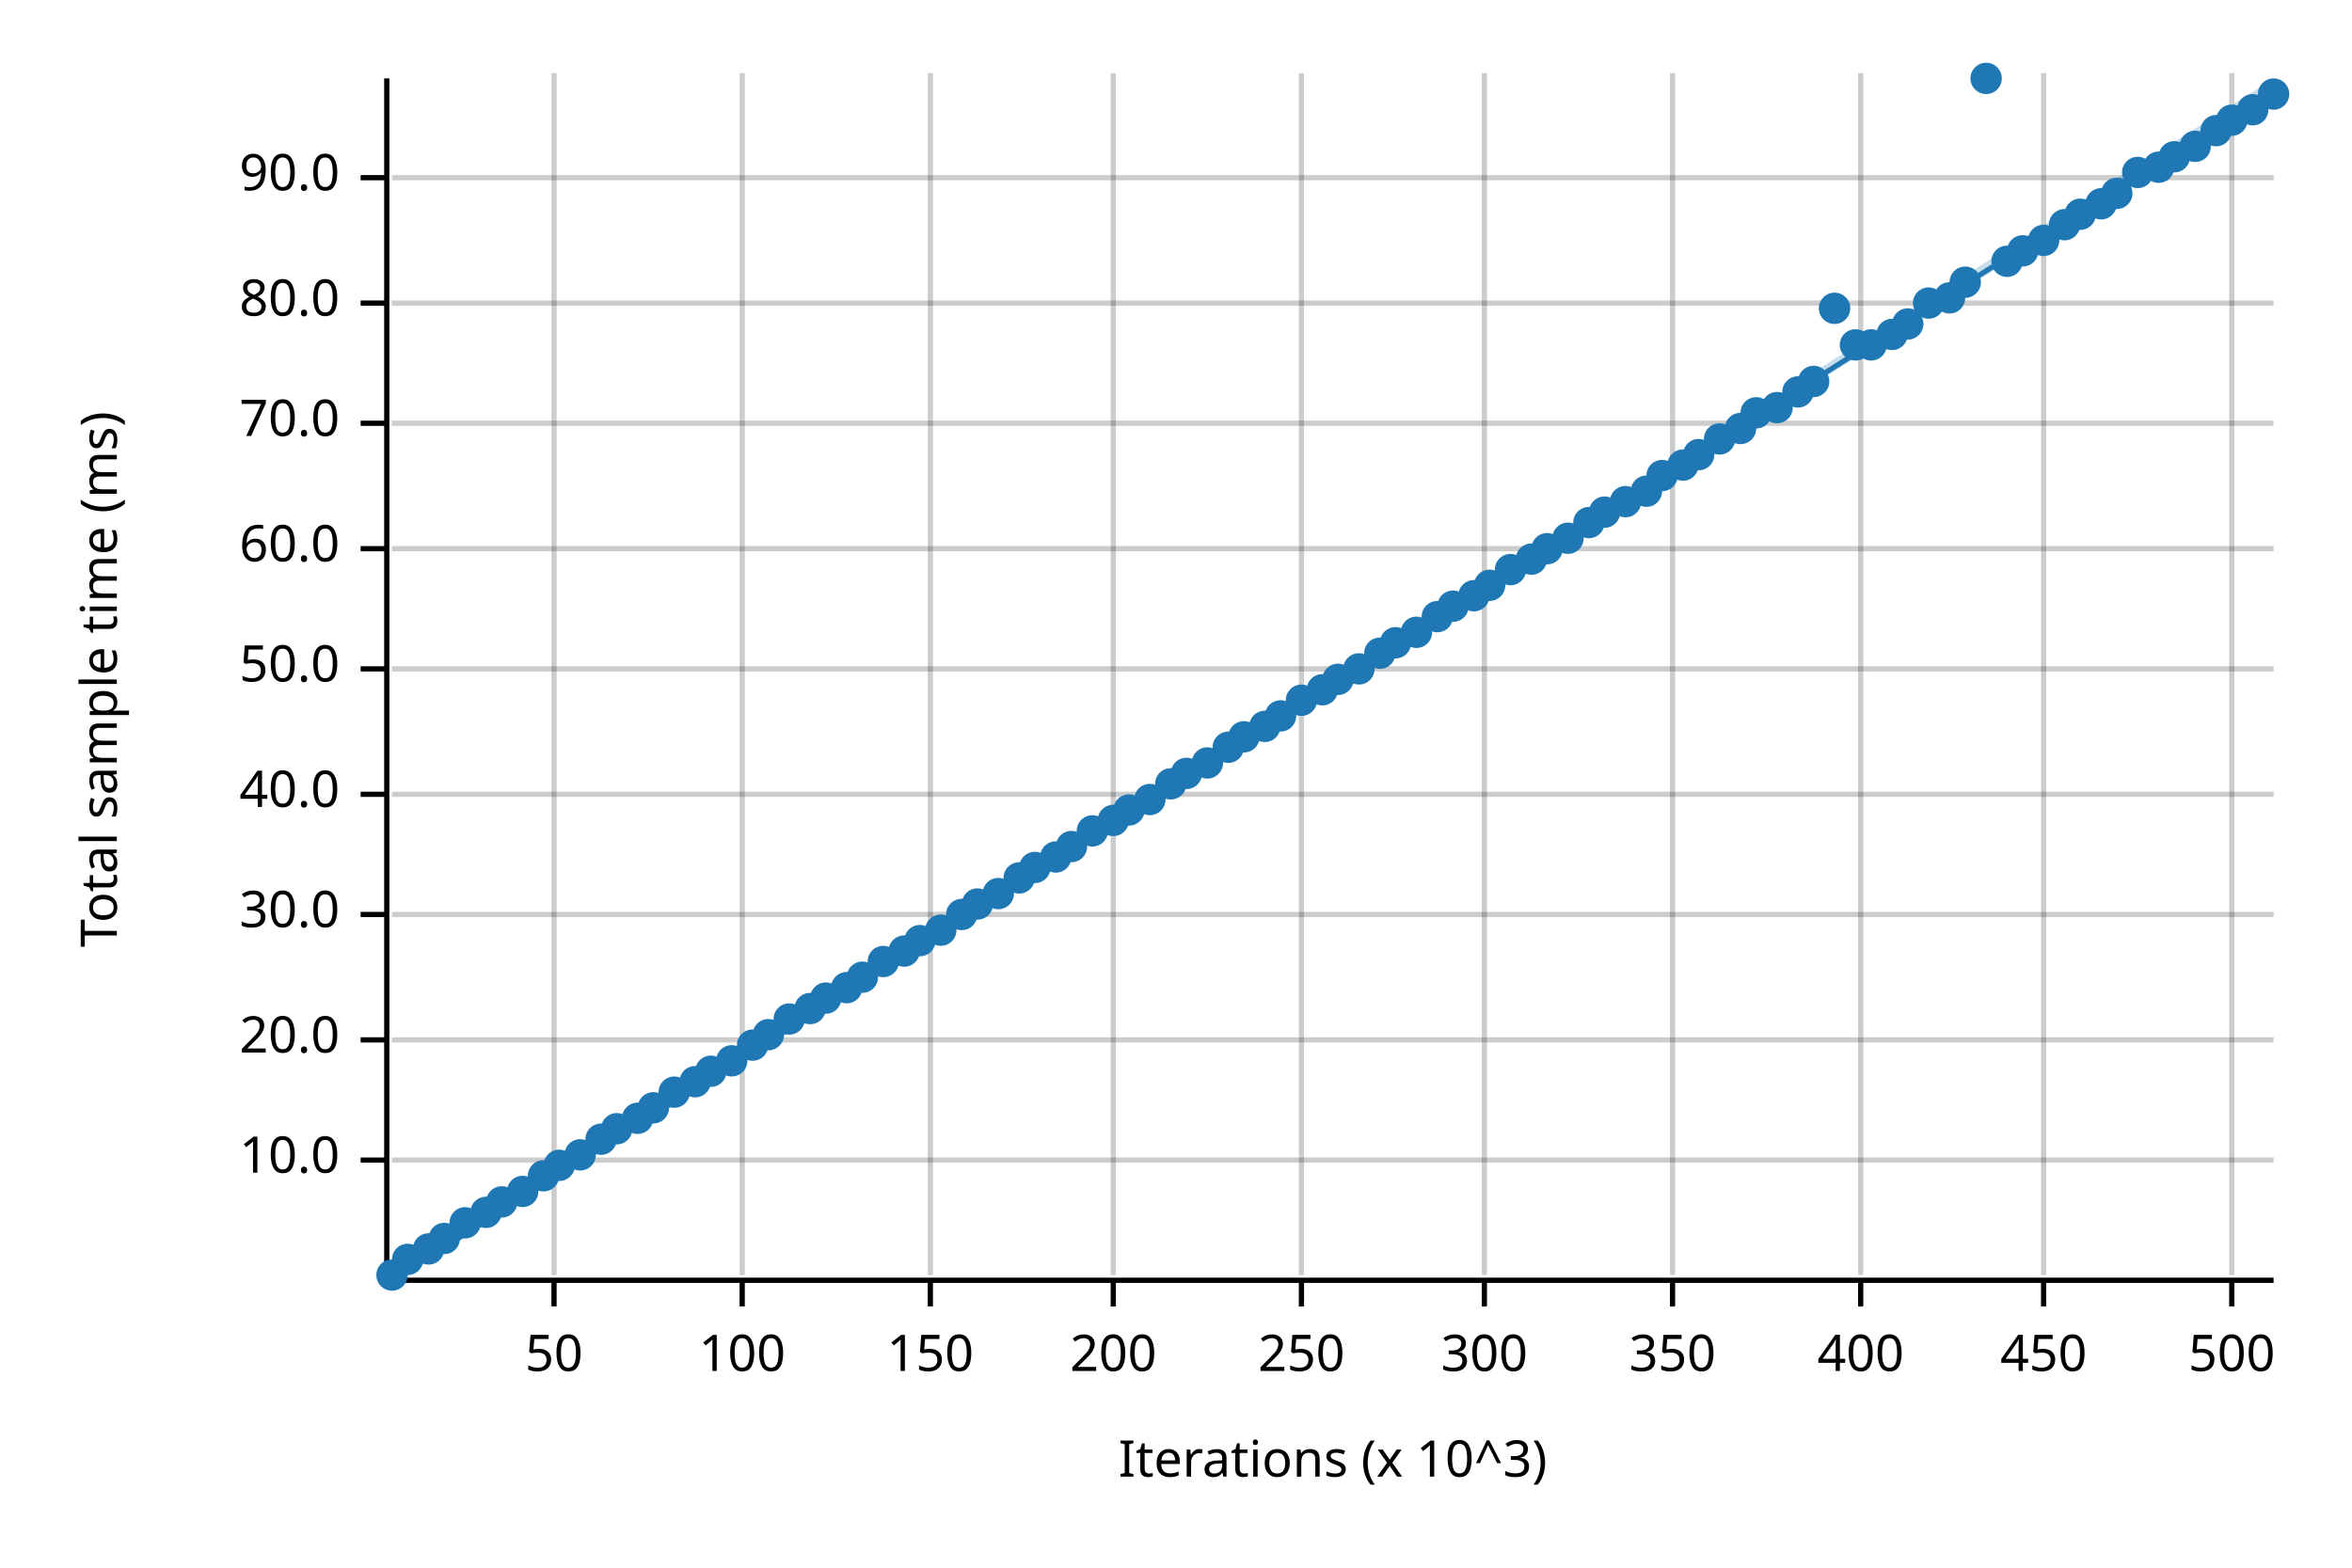
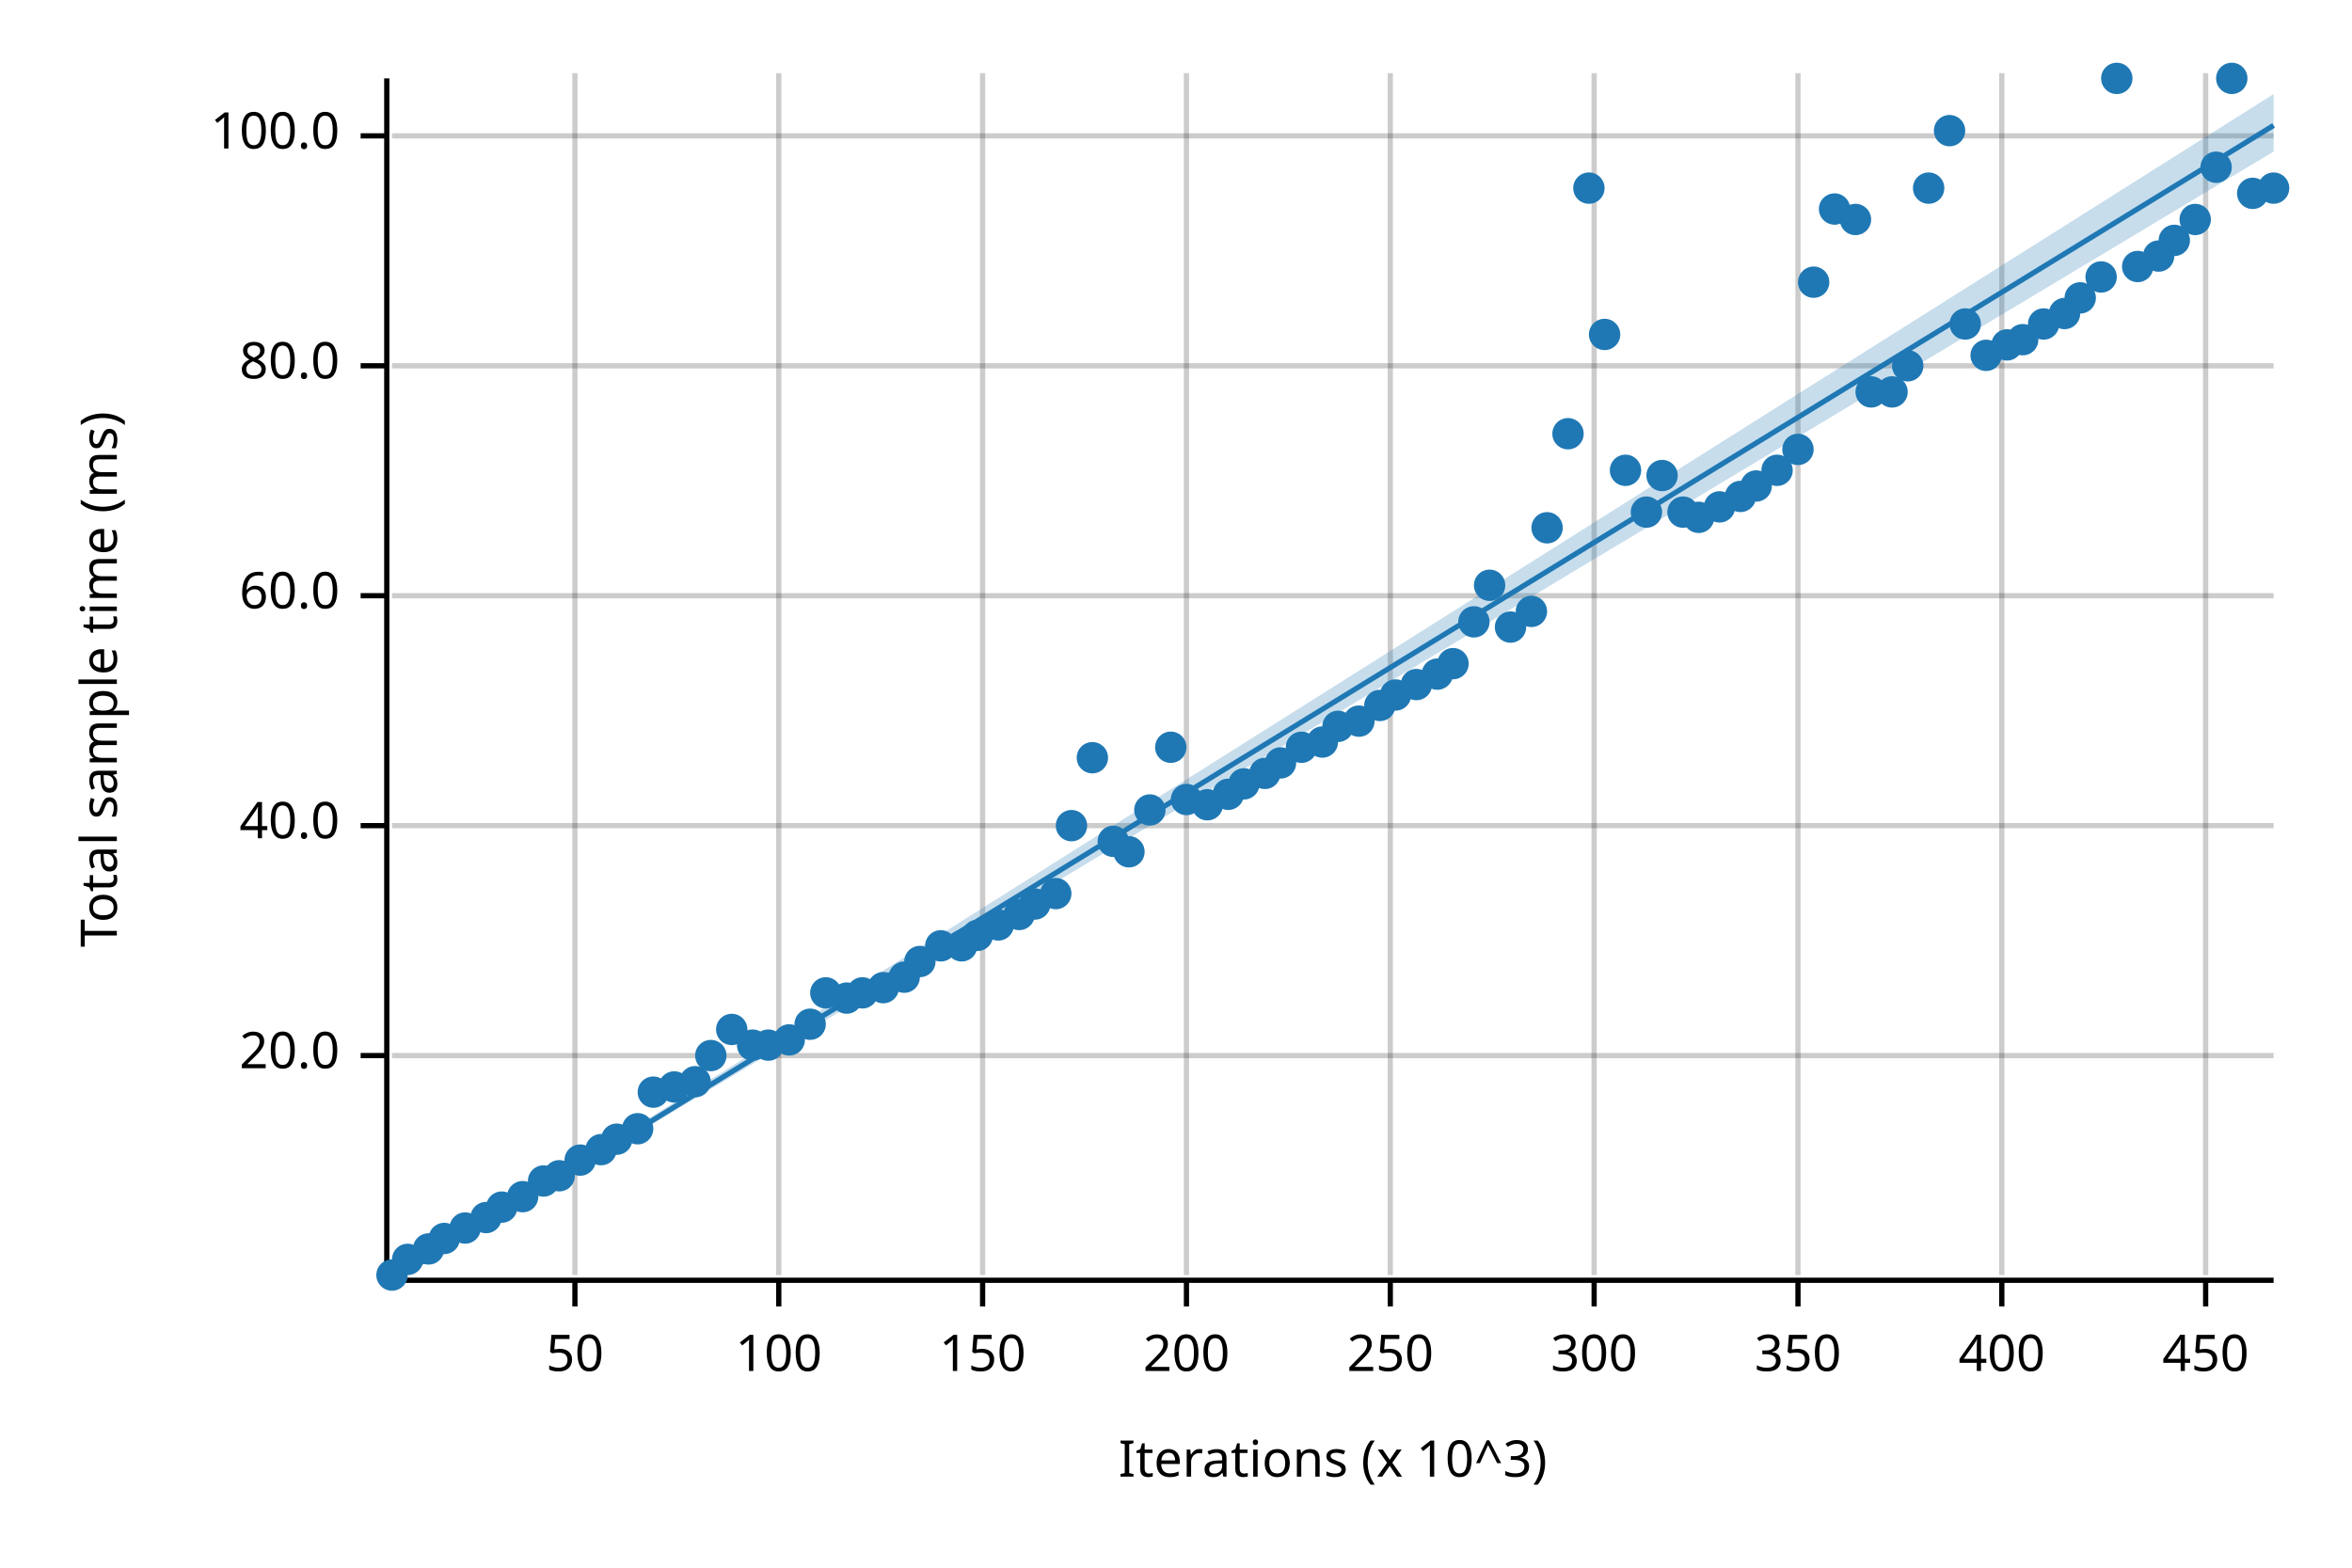
<svg xmlns="http://www.w3.org/2000/svg" width="450" height="300" viewBox="0 0 450 300">
  <text x="15" y="130" dy="0.76em" text-anchor="middle" font-family="sans-serif" font-size="9.677" opacity="1" fill="#000000" transform="rotate(270, 15, 130)">
Total sample time (ms)
</text>
  <text x="255" y="285" dy="-0.5ex" text-anchor="middle" font-family="sans-serif" font-size="9.677" opacity="1" fill="#000000">
Iterations (x 10^3)
</text>
-   <line opacity="0.2" stroke="#000000" stroke-width="1" x1="106" y1="244" x2="106" y2="14" />
-   <line opacity="0.2" stroke="#000000" stroke-width="1" x1="142" y1="244" x2="142" y2="14" />
-   <line opacity="0.2" stroke="#000000" stroke-width="1" x1="178" y1="244" x2="178" y2="14" />
-   <line opacity="0.2" stroke="#000000" stroke-width="1" x1="213" y1="244" x2="213" y2="14" />
-   <line opacity="0.2" stroke="#000000" stroke-width="1" x1="249" y1="244" x2="249" y2="14" />
-   <line opacity="0.2" stroke="#000000" stroke-width="1" x1="284" y1="244" x2="284" y2="14" />
-   <line opacity="0.2" stroke="#000000" stroke-width="1" x1="320" y1="244" x2="320" y2="14" />
-   <line opacity="0.2" stroke="#000000" stroke-width="1" x1="356" y1="244" x2="356" y2="14" />
-   <line opacity="0.2" stroke="#000000" stroke-width="1" x1="391" y1="244" x2="391" y2="14" />
-   <line opacity="0.2" stroke="#000000" stroke-width="1" x1="427" y1="244" x2="427" y2="14" />
-   <line opacity="0.2" stroke="#000000" stroke-width="1" x1="75" y1="222" x2="435" y2="222" />
-   <line opacity="0.2" stroke="#000000" stroke-width="1" x1="75" y1="199" x2="435" y2="199" />
-   <line opacity="0.2" stroke="#000000" stroke-width="1" x1="75" y1="175" x2="435" y2="175" />
-   <line opacity="0.2" stroke="#000000" stroke-width="1" x1="75" y1="152" x2="435" y2="152" />
-   <line opacity="0.2" stroke="#000000" stroke-width="1" x1="75" y1="128" x2="435" y2="128" />
-   <line opacity="0.2" stroke="#000000" stroke-width="1" x1="75" y1="105" x2="435" y2="105" />
-   <line opacity="0.2" stroke="#000000" stroke-width="1" x1="75" y1="81" x2="435" y2="81" />
-   <line opacity="0.2" stroke="#000000" stroke-width="1" x1="75" y1="58" x2="435" y2="58" />
-   <line opacity="0.2" stroke="#000000" stroke-width="1" x1="75" y1="34" x2="435" y2="34" />
+   <line opacity="0.2" stroke="#000000" stroke-width="1" x1="110" y1="244" x2="110" y2="14" />
+   <line opacity="0.2" stroke="#000000" stroke-width="1" x1="149" y1="244" x2="149" y2="14" />
+   <line opacity="0.2" stroke="#000000" stroke-width="1" x1="188" y1="244" x2="188" y2="14" />
+   <line opacity="0.2" stroke="#000000" stroke-width="1" x1="227" y1="244" x2="227" y2="14" />
+   <line opacity="0.2" stroke="#000000" stroke-width="1" x1="266" y1="244" x2="266" y2="14" />
+   <line opacity="0.2" stroke="#000000" stroke-width="1" x1="305" y1="244" x2="305" y2="14" />
+   <line opacity="0.2" stroke="#000000" stroke-width="1" x1="344" y1="244" x2="344" y2="14" />
+   <line opacity="0.2" stroke="#000000" stroke-width="1" x1="383" y1="244" x2="383" y2="14" />
+   <line opacity="0.2" stroke="#000000" stroke-width="1" x1="422" y1="244" x2="422" y2="14" />
+   <line opacity="0.2" stroke="#000000" stroke-width="1" x1="75" y1="202" x2="435" y2="202" />
+   <line opacity="0.2" stroke="#000000" stroke-width="1" x1="75" y1="158" x2="435" y2="158" />
+   <line opacity="0.2" stroke="#000000" stroke-width="1" x1="75" y1="114" x2="435" y2="114" />
+   <line opacity="0.2" stroke="#000000" stroke-width="1" x1="75" y1="70" x2="435" y2="70" />
+   <line opacity="0.2" stroke="#000000" stroke-width="1" x1="75" y1="26" x2="435" y2="26" />
  <polyline fill="none" opacity="1" stroke="#000000" stroke-width="1" points="74,15 74,245 " />
-   <text x="65" y="222" dy="0.5ex" text-anchor="end" font-family="sans-serif" font-size="9.677" opacity="1" fill="#000000">
- 10.0
- </text>
-   <polyline fill="none" opacity="1" stroke="#000000" stroke-width="1" points="69,222 74,222 " />
-   <text x="65" y="199" dy="0.5ex" text-anchor="end" font-family="sans-serif" font-size="9.677" opacity="1" fill="#000000">
+   <text x="65" y="202" dy="0.5ex" text-anchor="end" font-family="sans-serif" font-size="9.677" opacity="1" fill="#000000">
20.0
</text>
-   <polyline fill="none" opacity="1" stroke="#000000" stroke-width="1" points="69,199 74,199 " />
-   <text x="65" y="175" dy="0.5ex" text-anchor="end" font-family="sans-serif" font-size="9.677" opacity="1" fill="#000000">
- 30.0
- </text>
-   <polyline fill="none" opacity="1" stroke="#000000" stroke-width="1" points="69,175 74,175 " />
-   <text x="65" y="152" dy="0.5ex" text-anchor="end" font-family="sans-serif" font-size="9.677" opacity="1" fill="#000000">
+   <polyline fill="none" opacity="1" stroke="#000000" stroke-width="1" points="69,202 74,202 " />
+   <text x="65" y="158" dy="0.5ex" text-anchor="end" font-family="sans-serif" font-size="9.677" opacity="1" fill="#000000">
40.0
</text>
-   <polyline fill="none" opacity="1" stroke="#000000" stroke-width="1" points="69,152 74,152 " />
-   <text x="65" y="128" dy="0.5ex" text-anchor="end" font-family="sans-serif" font-size="9.677" opacity="1" fill="#000000">
- 50.0
- </text>
-   <polyline fill="none" opacity="1" stroke="#000000" stroke-width="1" points="69,128 74,128 " />
-   <text x="65" y="105" dy="0.5ex" text-anchor="end" font-family="sans-serif" font-size="9.677" opacity="1" fill="#000000">
+   <polyline fill="none" opacity="1" stroke="#000000" stroke-width="1" points="69,158 74,158 " />
+   <text x="65" y="114" dy="0.5ex" text-anchor="end" font-family="sans-serif" font-size="9.677" opacity="1" fill="#000000">
60.0
</text>
-   <polyline fill="none" opacity="1" stroke="#000000" stroke-width="1" points="69,105 74,105 " />
-   <text x="65" y="81" dy="0.5ex" text-anchor="end" font-family="sans-serif" font-size="9.677" opacity="1" fill="#000000">
- 70.0
- </text>
-   <polyline fill="none" opacity="1" stroke="#000000" stroke-width="1" points="69,81 74,81 " />
-   <text x="65" y="58" dy="0.5ex" text-anchor="end" font-family="sans-serif" font-size="9.677" opacity="1" fill="#000000">
+   <polyline fill="none" opacity="1" stroke="#000000" stroke-width="1" points="69,114 74,114 " />
+   <text x="65" y="70" dy="0.5ex" text-anchor="end" font-family="sans-serif" font-size="9.677" opacity="1" fill="#000000">
80.0
</text>
-   <polyline fill="none" opacity="1" stroke="#000000" stroke-width="1" points="69,58 74,58 " />
-   <text x="65" y="34" dy="0.5ex" text-anchor="end" font-family="sans-serif" font-size="9.677" opacity="1" fill="#000000">
- 90.0
+   <polyline fill="none" opacity="1" stroke="#000000" stroke-width="1" points="69,70 74,70 " />
+   <text x="65" y="26" dy="0.5ex" text-anchor="end" font-family="sans-serif" font-size="9.677" opacity="1" fill="#000000">
+ 100.0
</text>
-   <polyline fill="none" opacity="1" stroke="#000000" stroke-width="1" points="69,34 74,34 " />
+   <polyline fill="none" opacity="1" stroke="#000000" stroke-width="1" points="69,26 74,26 " />
  <polyline fill="none" opacity="1" stroke="#000000" stroke-width="1" points="75,245 435,245 " />
-   <text x="106" y="255" dy="0.76em" text-anchor="middle" font-family="sans-serif" font-size="9.677" opacity="1" fill="#000000">
+   <text x="110" y="255" dy="0.76em" text-anchor="middle" font-family="sans-serif" font-size="9.677" opacity="1" fill="#000000">
50
</text>
-   <polyline fill="none" opacity="1" stroke="#000000" stroke-width="1" points="106,245 106,250 " />
-   <text x="142" y="255" dy="0.76em" text-anchor="middle" font-family="sans-serif" font-size="9.677" opacity="1" fill="#000000">
+   <polyline fill="none" opacity="1" stroke="#000000" stroke-width="1" points="110,245 110,250 " />
+   <text x="149" y="255" dy="0.76em" text-anchor="middle" font-family="sans-serif" font-size="9.677" opacity="1" fill="#000000">
100
</text>
-   <polyline fill="none" opacity="1" stroke="#000000" stroke-width="1" points="142,245 142,250 " />
-   <text x="178" y="255" dy="0.76em" text-anchor="middle" font-family="sans-serif" font-size="9.677" opacity="1" fill="#000000">
+   <polyline fill="none" opacity="1" stroke="#000000" stroke-width="1" points="149,245 149,250 " />
+   <text x="188" y="255" dy="0.76em" text-anchor="middle" font-family="sans-serif" font-size="9.677" opacity="1" fill="#000000">
150
</text>
-   <polyline fill="none" opacity="1" stroke="#000000" stroke-width="1" points="178,245 178,250 " />
-   <text x="213" y="255" dy="0.76em" text-anchor="middle" font-family="sans-serif" font-size="9.677" opacity="1" fill="#000000">
+   <polyline fill="none" opacity="1" stroke="#000000" stroke-width="1" points="188,245 188,250 " />
+   <text x="227" y="255" dy="0.76em" text-anchor="middle" font-family="sans-serif" font-size="9.677" opacity="1" fill="#000000">
200
</text>
-   <polyline fill="none" opacity="1" stroke="#000000" stroke-width="1" points="213,245 213,250 " />
-   <text x="249" y="255" dy="0.76em" text-anchor="middle" font-family="sans-serif" font-size="9.677" opacity="1" fill="#000000">
+   <polyline fill="none" opacity="1" stroke="#000000" stroke-width="1" points="227,245 227,250 " />
+   <text x="266" y="255" dy="0.76em" text-anchor="middle" font-family="sans-serif" font-size="9.677" opacity="1" fill="#000000">
250
</text>
-   <polyline fill="none" opacity="1" stroke="#000000" stroke-width="1" points="249,245 249,250 " />
-   <text x="284" y="255" dy="0.76em" text-anchor="middle" font-family="sans-serif" font-size="9.677" opacity="1" fill="#000000">
+   <polyline fill="none" opacity="1" stroke="#000000" stroke-width="1" points="266,245 266,250 " />
+   <text x="305" y="255" dy="0.76em" text-anchor="middle" font-family="sans-serif" font-size="9.677" opacity="1" fill="#000000">
300
</text>
-   <polyline fill="none" opacity="1" stroke="#000000" stroke-width="1" points="284,245 284,250 " />
-   <text x="320" y="255" dy="0.76em" text-anchor="middle" font-family="sans-serif" font-size="9.677" opacity="1" fill="#000000">
+   <polyline fill="none" opacity="1" stroke="#000000" stroke-width="1" points="305,245 305,250 " />
+   <text x="344" y="255" dy="0.76em" text-anchor="middle" font-family="sans-serif" font-size="9.677" opacity="1" fill="#000000">
350
</text>
-   <polyline fill="none" opacity="1" stroke="#000000" stroke-width="1" points="320,245 320,250 " />
-   <text x="356" y="255" dy="0.76em" text-anchor="middle" font-family="sans-serif" font-size="9.677" opacity="1" fill="#000000">
+   <polyline fill="none" opacity="1" stroke="#000000" stroke-width="1" points="344,245 344,250 " />
+   <text x="383" y="255" dy="0.76em" text-anchor="middle" font-family="sans-serif" font-size="9.677" opacity="1" fill="#000000">
400
</text>
-   <polyline fill="none" opacity="1" stroke="#000000" stroke-width="1" points="356,245 356,250 " />
-   <text x="391" y="255" dy="0.76em" text-anchor="middle" font-family="sans-serif" font-size="9.677" opacity="1" fill="#000000">
+   <polyline fill="none" opacity="1" stroke="#000000" stroke-width="1" points="383,245 383,250 " />
+   <text x="422" y="255" dy="0.76em" text-anchor="middle" font-family="sans-serif" font-size="9.677" opacity="1" fill="#000000">
450
</text>
-   <polyline fill="none" opacity="1" stroke="#000000" stroke-width="1" points="391,245 391,250 " />
-   <text x="427" y="255" dy="0.76em" text-anchor="middle" font-family="sans-serif" font-size="9.677" opacity="1" fill="#000000">
- 500
- </text>
-   <polyline fill="none" opacity="1" stroke="#000000" stroke-width="1" points="427,245 427,250 " />
+   <polyline fill="none" opacity="1" stroke="#000000" stroke-width="1" points="422,245 422,250 " />
  <circle cx="75" cy="244" r="3" opacity="1" fill="#1F78B4" stroke="none" />
  <circle cx="78" cy="241" r="3" opacity="1" fill="#1F78B4" stroke="none" />
  <circle cx="82" cy="239" r="3" opacity="1" fill="#1F78B4" stroke="none" />
  <circle cx="85" cy="237" r="3" opacity="1" fill="#1F78B4" stroke="none" />
-   <circle cx="89" cy="234" r="3" opacity="1" fill="#1F78B4" stroke="none" />
-   <circle cx="93" cy="232" r="3" opacity="1" fill="#1F78B4" stroke="none" />
-   <circle cx="96" cy="230" r="3" opacity="1" fill="#1F78B4" stroke="none" />
-   <circle cx="100" cy="228" r="3" opacity="1" fill="#1F78B4" stroke="none" />
-   <circle cx="104" cy="225" r="3" opacity="1" fill="#1F78B4" stroke="none" />
-   <circle cx="107" cy="223" r="3" opacity="1" fill="#1F78B4" stroke="none" />
-   <circle cx="111" cy="221" r="3" opacity="1" fill="#1F78B4" stroke="none" />
-   <circle cx="115" cy="218" r="3" opacity="1" fill="#1F78B4" stroke="none" />
-   <circle cx="118" cy="216" r="3" opacity="1" fill="#1F78B4" stroke="none" />
-   <circle cx="122" cy="214" r="3" opacity="1" fill="#1F78B4" stroke="none" />
-   <circle cx="125" cy="212" r="3" opacity="1" fill="#1F78B4" stroke="none" />
-   <circle cx="129" cy="209" r="3" opacity="1" fill="#1F78B4" stroke="none" />
+   <circle cx="89" cy="235" r="3" opacity="1" fill="#1F78B4" stroke="none" />
+   <circle cx="93" cy="233" r="3" opacity="1" fill="#1F78B4" stroke="none" />
+   <circle cx="96" cy="231" r="3" opacity="1" fill="#1F78B4" stroke="none" />
+   <circle cx="100" cy="229" r="3" opacity="1" fill="#1F78B4" stroke="none" />
+   <circle cx="104" cy="226" r="3" opacity="1" fill="#1F78B4" stroke="none" />
+   <circle cx="107" cy="225" r="3" opacity="1" fill="#1F78B4" stroke="none" />
+   <circle cx="111" cy="222" r="3" opacity="1" fill="#1F78B4" stroke="none" />
+   <circle cx="115" cy="220" r="3" opacity="1" fill="#1F78B4" stroke="none" />
+   <circle cx="118" cy="218" r="3" opacity="1" fill="#1F78B4" stroke="none" />
+   <circle cx="122" cy="216" r="3" opacity="1" fill="#1F78B4" stroke="none" />
+   <circle cx="125" cy="209" r="3" opacity="1" fill="#1F78B4" stroke="none" />
+   <circle cx="129" cy="208" r="3" opacity="1" fill="#1F78B4" stroke="none" />
  <circle cx="133" cy="207" r="3" opacity="1" fill="#1F78B4" stroke="none" />
-   <circle cx="136" cy="205" r="3" opacity="1" fill="#1F78B4" stroke="none" />
-   <circle cx="140" cy="203" r="3" opacity="1" fill="#1F78B4" stroke="none" />
+   <circle cx="136" cy="202" r="3" opacity="1" fill="#1F78B4" stroke="none" />
+   <circle cx="140" cy="197" r="3" opacity="1" fill="#1F78B4" stroke="none" />
  <circle cx="144" cy="200" r="3" opacity="1" fill="#1F78B4" stroke="none" />
-   <circle cx="147" cy="198" r="3" opacity="1" fill="#1F78B4" stroke="none" />
-   <circle cx="151" cy="195" r="3" opacity="1" fill="#1F78B4" stroke="none" />
-   <circle cx="155" cy="193" r="3" opacity="1" fill="#1F78B4" stroke="none" />
-   <circle cx="158" cy="191" r="3" opacity="1" fill="#1F78B4" stroke="none" />
-   <circle cx="162" cy="189" r="3" opacity="1" fill="#1F78B4" stroke="none" />
-   <circle cx="165" cy="187" r="3" opacity="1" fill="#1F78B4" stroke="none" />
-   <circle cx="169" cy="184" r="3" opacity="1" fill="#1F78B4" stroke="none" />
-   <circle cx="173" cy="182" r="3" opacity="1" fill="#1F78B4" stroke="none" />
-   <circle cx="176" cy="180" r="3" opacity="1" fill="#1F78B4" stroke="none" />
-   <circle cx="180" cy="178" r="3" opacity="1" fill="#1F78B4" stroke="none" />
-   <circle cx="184" cy="175" r="3" opacity="1" fill="#1F78B4" stroke="none" />
-   <circle cx="187" cy="173" r="3" opacity="1" fill="#1F78B4" stroke="none" />
-   <circle cx="191" cy="171" r="3" opacity="1" fill="#1F78B4" stroke="none" />
-   <circle cx="195" cy="168" r="3" opacity="1" fill="#1F78B4" stroke="none" />
-   <circle cx="198" cy="166" r="3" opacity="1" fill="#1F78B4" stroke="none" />
-   <circle cx="202" cy="164" r="3" opacity="1" fill="#1F78B4" stroke="none" />
-   <circle cx="205" cy="162" r="3" opacity="1" fill="#1F78B4" stroke="none" />
-   <circle cx="209" cy="159" r="3" opacity="1" fill="#1F78B4" stroke="none" />
-   <circle cx="213" cy="157" r="3" opacity="1" fill="#1F78B4" stroke="none" />
-   <circle cx="216" cy="155" r="3" opacity="1" fill="#1F78B4" stroke="none" />
-   <circle cx="220" cy="153" r="3" opacity="1" fill="#1F78B4" stroke="none" />
-   <circle cx="224" cy="150" r="3" opacity="1" fill="#1F78B4" stroke="none" />
-   <circle cx="227" cy="148" r="3" opacity="1" fill="#1F78B4" stroke="none" />
-   <circle cx="231" cy="146" r="3" opacity="1" fill="#1F78B4" stroke="none" />
-   <circle cx="235" cy="143" r="3" opacity="1" fill="#1F78B4" stroke="none" />
-   <circle cx="238" cy="141" r="3" opacity="1" fill="#1F78B4" stroke="none" />
-   <circle cx="242" cy="139" r="3" opacity="1" fill="#1F78B4" stroke="none" />
-   <circle cx="245" cy="137" r="3" opacity="1" fill="#1F78B4" stroke="none" />
-   <circle cx="249" cy="134" r="3" opacity="1" fill="#1F78B4" stroke="none" />
-   <circle cx="253" cy="132" r="3" opacity="1" fill="#1F78B4" stroke="none" />
-   <circle cx="256" cy="130" r="3" opacity="1" fill="#1F78B4" stroke="none" />
-   <circle cx="260" cy="128" r="3" opacity="1" fill="#1F78B4" stroke="none" />
-   <circle cx="264" cy="125" r="3" opacity="1" fill="#1F78B4" stroke="none" />
-   <circle cx="267" cy="123" r="3" opacity="1" fill="#1F78B4" stroke="none" />
-   <circle cx="271" cy="121" r="3" opacity="1" fill="#1F78B4" stroke="none" />
-   <circle cx="275" cy="118" r="3" opacity="1" fill="#1F78B4" stroke="none" />
-   <circle cx="278" cy="116" r="3" opacity="1" fill="#1F78B4" stroke="none" />
-   <circle cx="282" cy="114" r="3" opacity="1" fill="#1F78B4" stroke="none" />
+   <circle cx="147" cy="200" r="3" opacity="1" fill="#1F78B4" stroke="none" />
+   <circle cx="151" cy="199" r="3" opacity="1" fill="#1F78B4" stroke="none" />
+   <circle cx="155" cy="196" r="3" opacity="1" fill="#1F78B4" stroke="none" />
+   <circle cx="158" cy="190" r="3" opacity="1" fill="#1F78B4" stroke="none" />
+   <circle cx="162" cy="191" r="3" opacity="1" fill="#1F78B4" stroke="none" />
+   <circle cx="165" cy="190" r="3" opacity="1" fill="#1F78B4" stroke="none" />
+   <circle cx="169" cy="189" r="3" opacity="1" fill="#1F78B4" stroke="none" />
+   <circle cx="173" cy="187" r="3" opacity="1" fill="#1F78B4" stroke="none" />
+   <circle cx="176" cy="184" r="3" opacity="1" fill="#1F78B4" stroke="none" />
+   <circle cx="180" cy="181" r="3" opacity="1" fill="#1F78B4" stroke="none" />
+   <circle cx="184" cy="181" r="3" opacity="1" fill="#1F78B4" stroke="none" />
+   <circle cx="187" cy="179" r="3" opacity="1" fill="#1F78B4" stroke="none" />
+   <circle cx="191" cy="177" r="3" opacity="1" fill="#1F78B4" stroke="none" />
+   <circle cx="195" cy="175" r="3" opacity="1" fill="#1F78B4" stroke="none" />
+   <circle cx="198" cy="173" r="3" opacity="1" fill="#1F78B4" stroke="none" />
+   <circle cx="202" cy="171" r="3" opacity="1" fill="#1F78B4" stroke="none" />
+   <circle cx="205" cy="158" r="3" opacity="1" fill="#1F78B4" stroke="none" />
+   <circle cx="209" cy="145" r="3" opacity="1" fill="#1F78B4" stroke="none" />
+   <circle cx="213" cy="161" r="3" opacity="1" fill="#1F78B4" stroke="none" />
+   <circle cx="216" cy="163" r="3" opacity="1" fill="#1F78B4" stroke="none" />
+   <circle cx="220" cy="155" r="3" opacity="1" fill="#1F78B4" stroke="none" />
+   <circle cx="224" cy="143" r="3" opacity="1" fill="#1F78B4" stroke="none" />
+   <circle cx="227" cy="153" r="3" opacity="1" fill="#1F78B4" stroke="none" />
+   <circle cx="231" cy="154" r="3" opacity="1" fill="#1F78B4" stroke="none" />
+   <circle cx="235" cy="152" r="3" opacity="1" fill="#1F78B4" stroke="none" />
+   <circle cx="238" cy="150" r="3" opacity="1" fill="#1F78B4" stroke="none" />
+   <circle cx="242" cy="148" r="3" opacity="1" fill="#1F78B4" stroke="none" />
+   <circle cx="245" cy="146" r="3" opacity="1" fill="#1F78B4" stroke="none" />
+   <circle cx="249" cy="143" r="3" opacity="1" fill="#1F78B4" stroke="none" />
+   <circle cx="253" cy="142" r="3" opacity="1" fill="#1F78B4" stroke="none" />
+   <circle cx="256" cy="139" r="3" opacity="1" fill="#1F78B4" stroke="none" />
+   <circle cx="260" cy="138" r="3" opacity="1" fill="#1F78B4" stroke="none" />
+   <circle cx="264" cy="135" r="3" opacity="1" fill="#1F78B4" stroke="none" />
+   <circle cx="267" cy="133" r="3" opacity="1" fill="#1F78B4" stroke="none" />
+   <circle cx="271" cy="131" r="3" opacity="1" fill="#1F78B4" stroke="none" />
+   <circle cx="275" cy="129" r="3" opacity="1" fill="#1F78B4" stroke="none" />
+   <circle cx="278" cy="127" r="3" opacity="1" fill="#1F78B4" stroke="none" />
+   <circle cx="282" cy="119" r="3" opacity="1" fill="#1F78B4" stroke="none" />
  <circle cx="285" cy="112" r="3" opacity="1" fill="#1F78B4" stroke="none" />
-   <circle cx="289" cy="109" r="3" opacity="1" fill="#1F78B4" stroke="none" />
-   <circle cx="293" cy="107" r="3" opacity="1" fill="#1F78B4" stroke="none" />
-   <circle cx="296" cy="105" r="3" opacity="1" fill="#1F78B4" stroke="none" />
-   <circle cx="300" cy="103" r="3" opacity="1" fill="#1F78B4" stroke="none" />
-   <circle cx="304" cy="100" r="3" opacity="1" fill="#1F78B4" stroke="none" />
-   <circle cx="307" cy="98" r="3" opacity="1" fill="#1F78B4" stroke="none" />
-   <circle cx="311" cy="96" r="3" opacity="1" fill="#1F78B4" stroke="none" />
-   <circle cx="315" cy="94" r="3" opacity="1" fill="#1F78B4" stroke="none" />
+   <circle cx="289" cy="120" r="3" opacity="1" fill="#1F78B4" stroke="none" />
+   <circle cx="293" cy="117" r="3" opacity="1" fill="#1F78B4" stroke="none" />
+   <circle cx="296" cy="101" r="3" opacity="1" fill="#1F78B4" stroke="none" />
+   <circle cx="300" cy="83" r="3" opacity="1" fill="#1F78B4" stroke="none" />
+   <circle cx="304" cy="36" r="3" opacity="1" fill="#1F78B4" stroke="none" />
+   <circle cx="307" cy="64" r="3" opacity="1" fill="#1F78B4" stroke="none" />
+   <circle cx="311" cy="90" r="3" opacity="1" fill="#1F78B4" stroke="none" />
+   <circle cx="315" cy="98" r="3" opacity="1" fill="#1F78B4" stroke="none" />
  <circle cx="318" cy="91" r="3" opacity="1" fill="#1F78B4" stroke="none" />
-   <circle cx="322" cy="89" r="3" opacity="1" fill="#1F78B4" stroke="none" />
-   <circle cx="325" cy="87" r="3" opacity="1" fill="#1F78B4" stroke="none" />
-   <circle cx="329" cy="84" r="3" opacity="1" fill="#1F78B4" stroke="none" />
-   <circle cx="333" cy="82" r="3" opacity="1" fill="#1F78B4" stroke="none" />
-   <circle cx="336" cy="79" r="3" opacity="1" fill="#1F78B4" stroke="none" />
-   <circle cx="340" cy="78" r="3" opacity="1" fill="#1F78B4" stroke="none" />
-   <circle cx="344" cy="75" r="3" opacity="1" fill="#1F78B4" stroke="none" />
-   <circle cx="347" cy="73" r="3" opacity="1" fill="#1F78B4" stroke="none" />
-   <circle cx="351" cy="59" r="3" opacity="1" fill="#1F78B4" stroke="none" />
-   <circle cx="355" cy="66" r="3" opacity="1" fill="#1F78B4" stroke="none" />
-   <circle cx="358" cy="66" r="3" opacity="1" fill="#1F78B4" stroke="none" />
-   <circle cx="362" cy="64" r="3" opacity="1" fill="#1F78B4" stroke="none" />
-   <circle cx="365" cy="62" r="3" opacity="1" fill="#1F78B4" stroke="none" />
-   <circle cx="369" cy="58" r="3" opacity="1" fill="#1F78B4" stroke="none" />
-   <circle cx="373" cy="57" r="3" opacity="1" fill="#1F78B4" stroke="none" />
-   <circle cx="376" cy="54" r="3" opacity="1" fill="#1F78B4" stroke="none" />
-   <circle cx="380" cy="15" r="3" opacity="1" fill="#1F78B4" stroke="none" />
-   <circle cx="384" cy="50" r="3" opacity="1" fill="#1F78B4" stroke="none" />
-   <circle cx="387" cy="48" r="3" opacity="1" fill="#1F78B4" stroke="none" />
-   <circle cx="391" cy="46" r="3" opacity="1" fill="#1F78B4" stroke="none" />
-   <circle cx="395" cy="43" r="3" opacity="1" fill="#1F78B4" stroke="none" />
-   <circle cx="398" cy="41" r="3" opacity="1" fill="#1F78B4" stroke="none" />
-   <circle cx="402" cy="39" r="3" opacity="1" fill="#1F78B4" stroke="none" />
-   <circle cx="405" cy="37" r="3" opacity="1" fill="#1F78B4" stroke="none" />
-   <circle cx="409" cy="33" r="3" opacity="1" fill="#1F78B4" stroke="none" />
-   <circle cx="413" cy="32" r="3" opacity="1" fill="#1F78B4" stroke="none" />
-   <circle cx="416" cy="30" r="3" opacity="1" fill="#1F78B4" stroke="none" />
-   <circle cx="420" cy="28" r="3" opacity="1" fill="#1F78B4" stroke="none" />
-   <circle cx="424" cy="25" r="3" opacity="1" fill="#1F78B4" stroke="none" />
-   <circle cx="427" cy="23" r="3" opacity="1" fill="#1F78B4" stroke="none" />
-   <circle cx="431" cy="21" r="3" opacity="1" fill="#1F78B4" stroke="none" />
-   <circle cx="435" cy="18" r="3" opacity="1" fill="#1F78B4" stroke="none" />
-   <polyline fill="none" opacity="1" stroke="#1F78B4" stroke-width="1" points="75,245 435,17 " />
-   <polygon opacity="0.25" fill="#1F78B4" points="75,245 435,18 435,15 " />
+   <circle cx="322" cy="98" r="3" opacity="1" fill="#1F78B4" stroke="none" />
+   <circle cx="325" cy="99" r="3" opacity="1" fill="#1F78B4" stroke="none" />
+   <circle cx="329" cy="97" r="3" opacity="1" fill="#1F78B4" stroke="none" />
+   <circle cx="333" cy="95" r="3" opacity="1" fill="#1F78B4" stroke="none" />
+   <circle cx="336" cy="93" r="3" opacity="1" fill="#1F78B4" stroke="none" />
+   <circle cx="340" cy="90" r="3" opacity="1" fill="#1F78B4" stroke="none" />
+   <circle cx="344" cy="86" r="3" opacity="1" fill="#1F78B4" stroke="none" />
+   <circle cx="347" cy="54" r="3" opacity="1" fill="#1F78B4" stroke="none" />
+   <circle cx="351" cy="40" r="3" opacity="1" fill="#1F78B4" stroke="none" />
+   <circle cx="355" cy="42" r="3" opacity="1" fill="#1F78B4" stroke="none" />
+   <circle cx="358" cy="75" r="3" opacity="1" fill="#1F78B4" stroke="none" />
+   <circle cx="362" cy="75" r="3" opacity="1" fill="#1F78B4" stroke="none" />
+   <circle cx="365" cy="70" r="3" opacity="1" fill="#1F78B4" stroke="none" />
+   <circle cx="369" cy="36" r="3" opacity="1" fill="#1F78B4" stroke="none" />
+   <circle cx="373" cy="25" r="3" opacity="1" fill="#1F78B4" stroke="none" />
+   <circle cx="376" cy="62" r="3" opacity="1" fill="#1F78B4" stroke="none" />
+   <circle cx="380" cy="68" r="3" opacity="1" fill="#1F78B4" stroke="none" />
+   <circle cx="384" cy="66" r="3" opacity="1" fill="#1F78B4" stroke="none" />
+   <circle cx="387" cy="65" r="3" opacity="1" fill="#1F78B4" stroke="none" />
+   <circle cx="391" cy="62" r="3" opacity="1" fill="#1F78B4" stroke="none" />
+   <circle cx="395" cy="60" r="3" opacity="1" fill="#1F78B4" stroke="none" />
+   <circle cx="398" cy="57" r="3" opacity="1" fill="#1F78B4" stroke="none" />
+   <circle cx="402" cy="53" r="3" opacity="1" fill="#1F78B4" stroke="none" />
+   <circle cx="405" cy="15" r="3" opacity="1" fill="#1F78B4" stroke="none" />
+   <circle cx="409" cy="51" r="3" opacity="1" fill="#1F78B4" stroke="none" />
+   <circle cx="413" cy="49" r="3" opacity="1" fill="#1F78B4" stroke="none" />
+   <circle cx="416" cy="46" r="3" opacity="1" fill="#1F78B4" stroke="none" />
+   <circle cx="420" cy="42" r="3" opacity="1" fill="#1F78B4" stroke="none" />
+   <circle cx="424" cy="32" r="3" opacity="1" fill="#1F78B4" stroke="none" />
+   <circle cx="427" cy="15" r="3" opacity="1" fill="#1F78B4" stroke="none" />
+   <circle cx="431" cy="37" r="3" opacity="1" fill="#1F78B4" stroke="none" />
+   <circle cx="435" cy="36" r="3" opacity="1" fill="#1F78B4" stroke="none" />
+   <polyline fill="none" opacity="1" stroke="#1F78B4" stroke-width="1" points="75,245 435,24 " />
+   <polygon opacity="0.25" fill="#1F78B4" points="75,245 435,29 435,18 " />
</svg>
